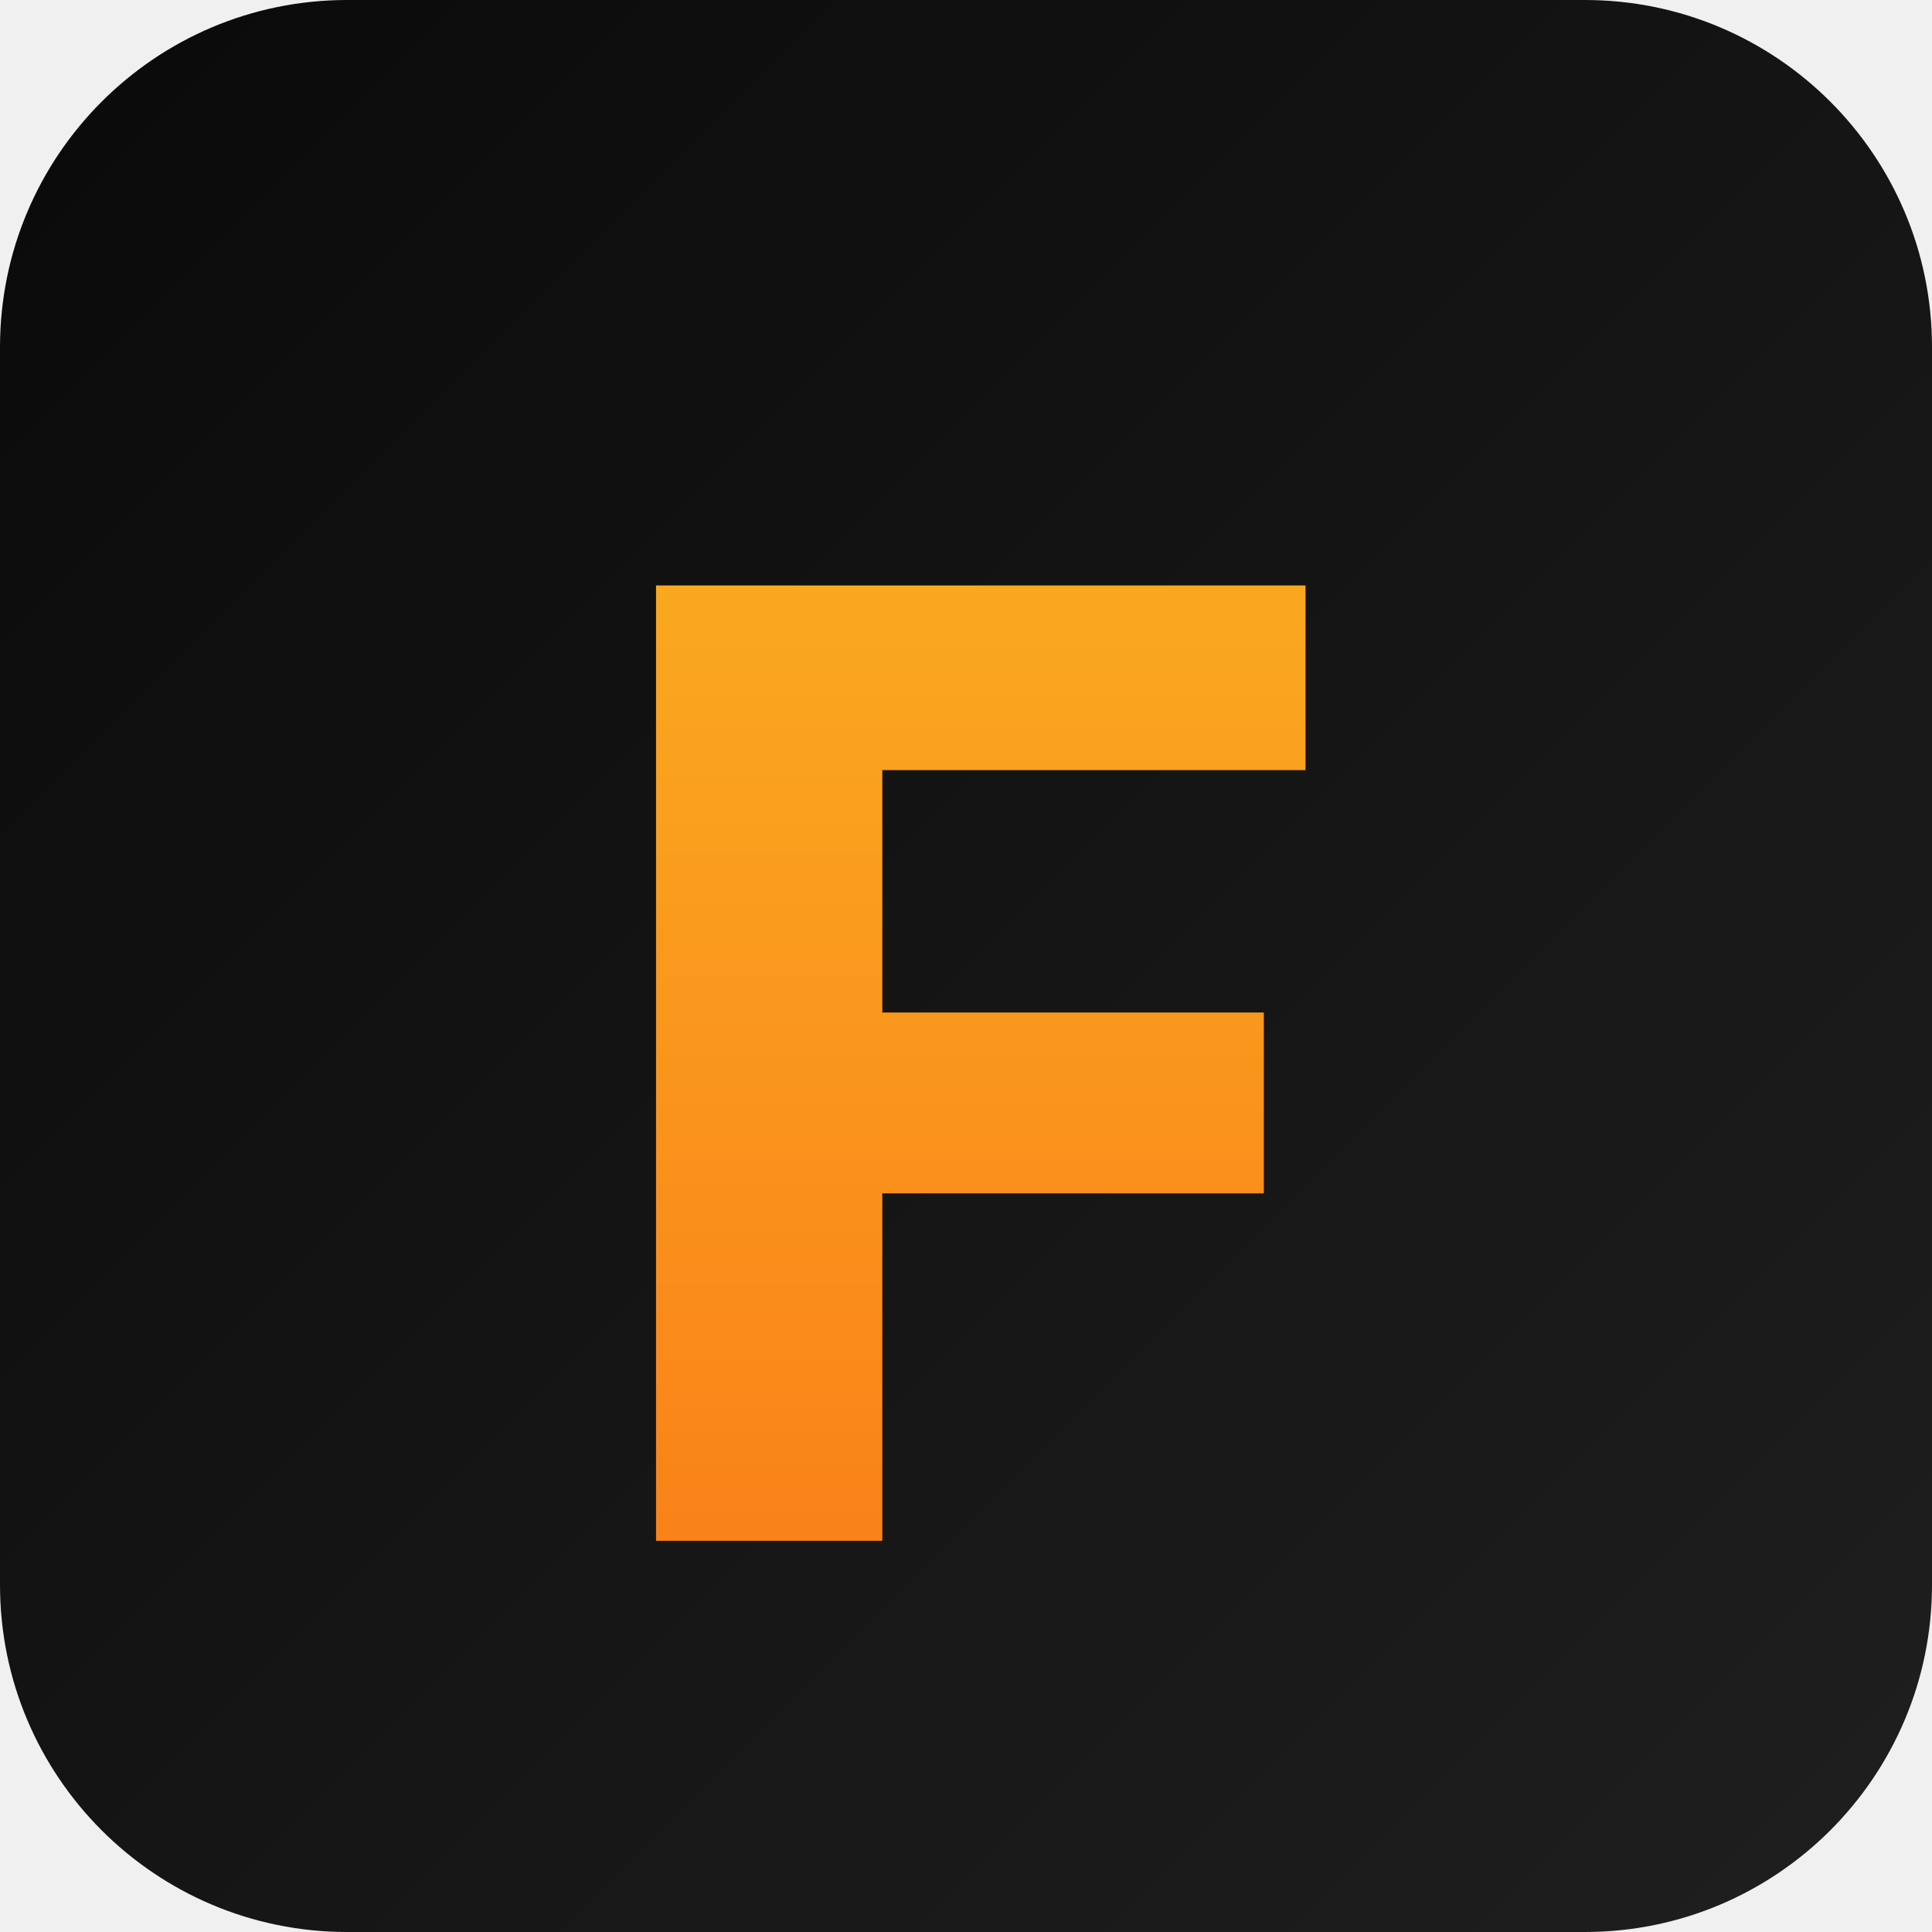
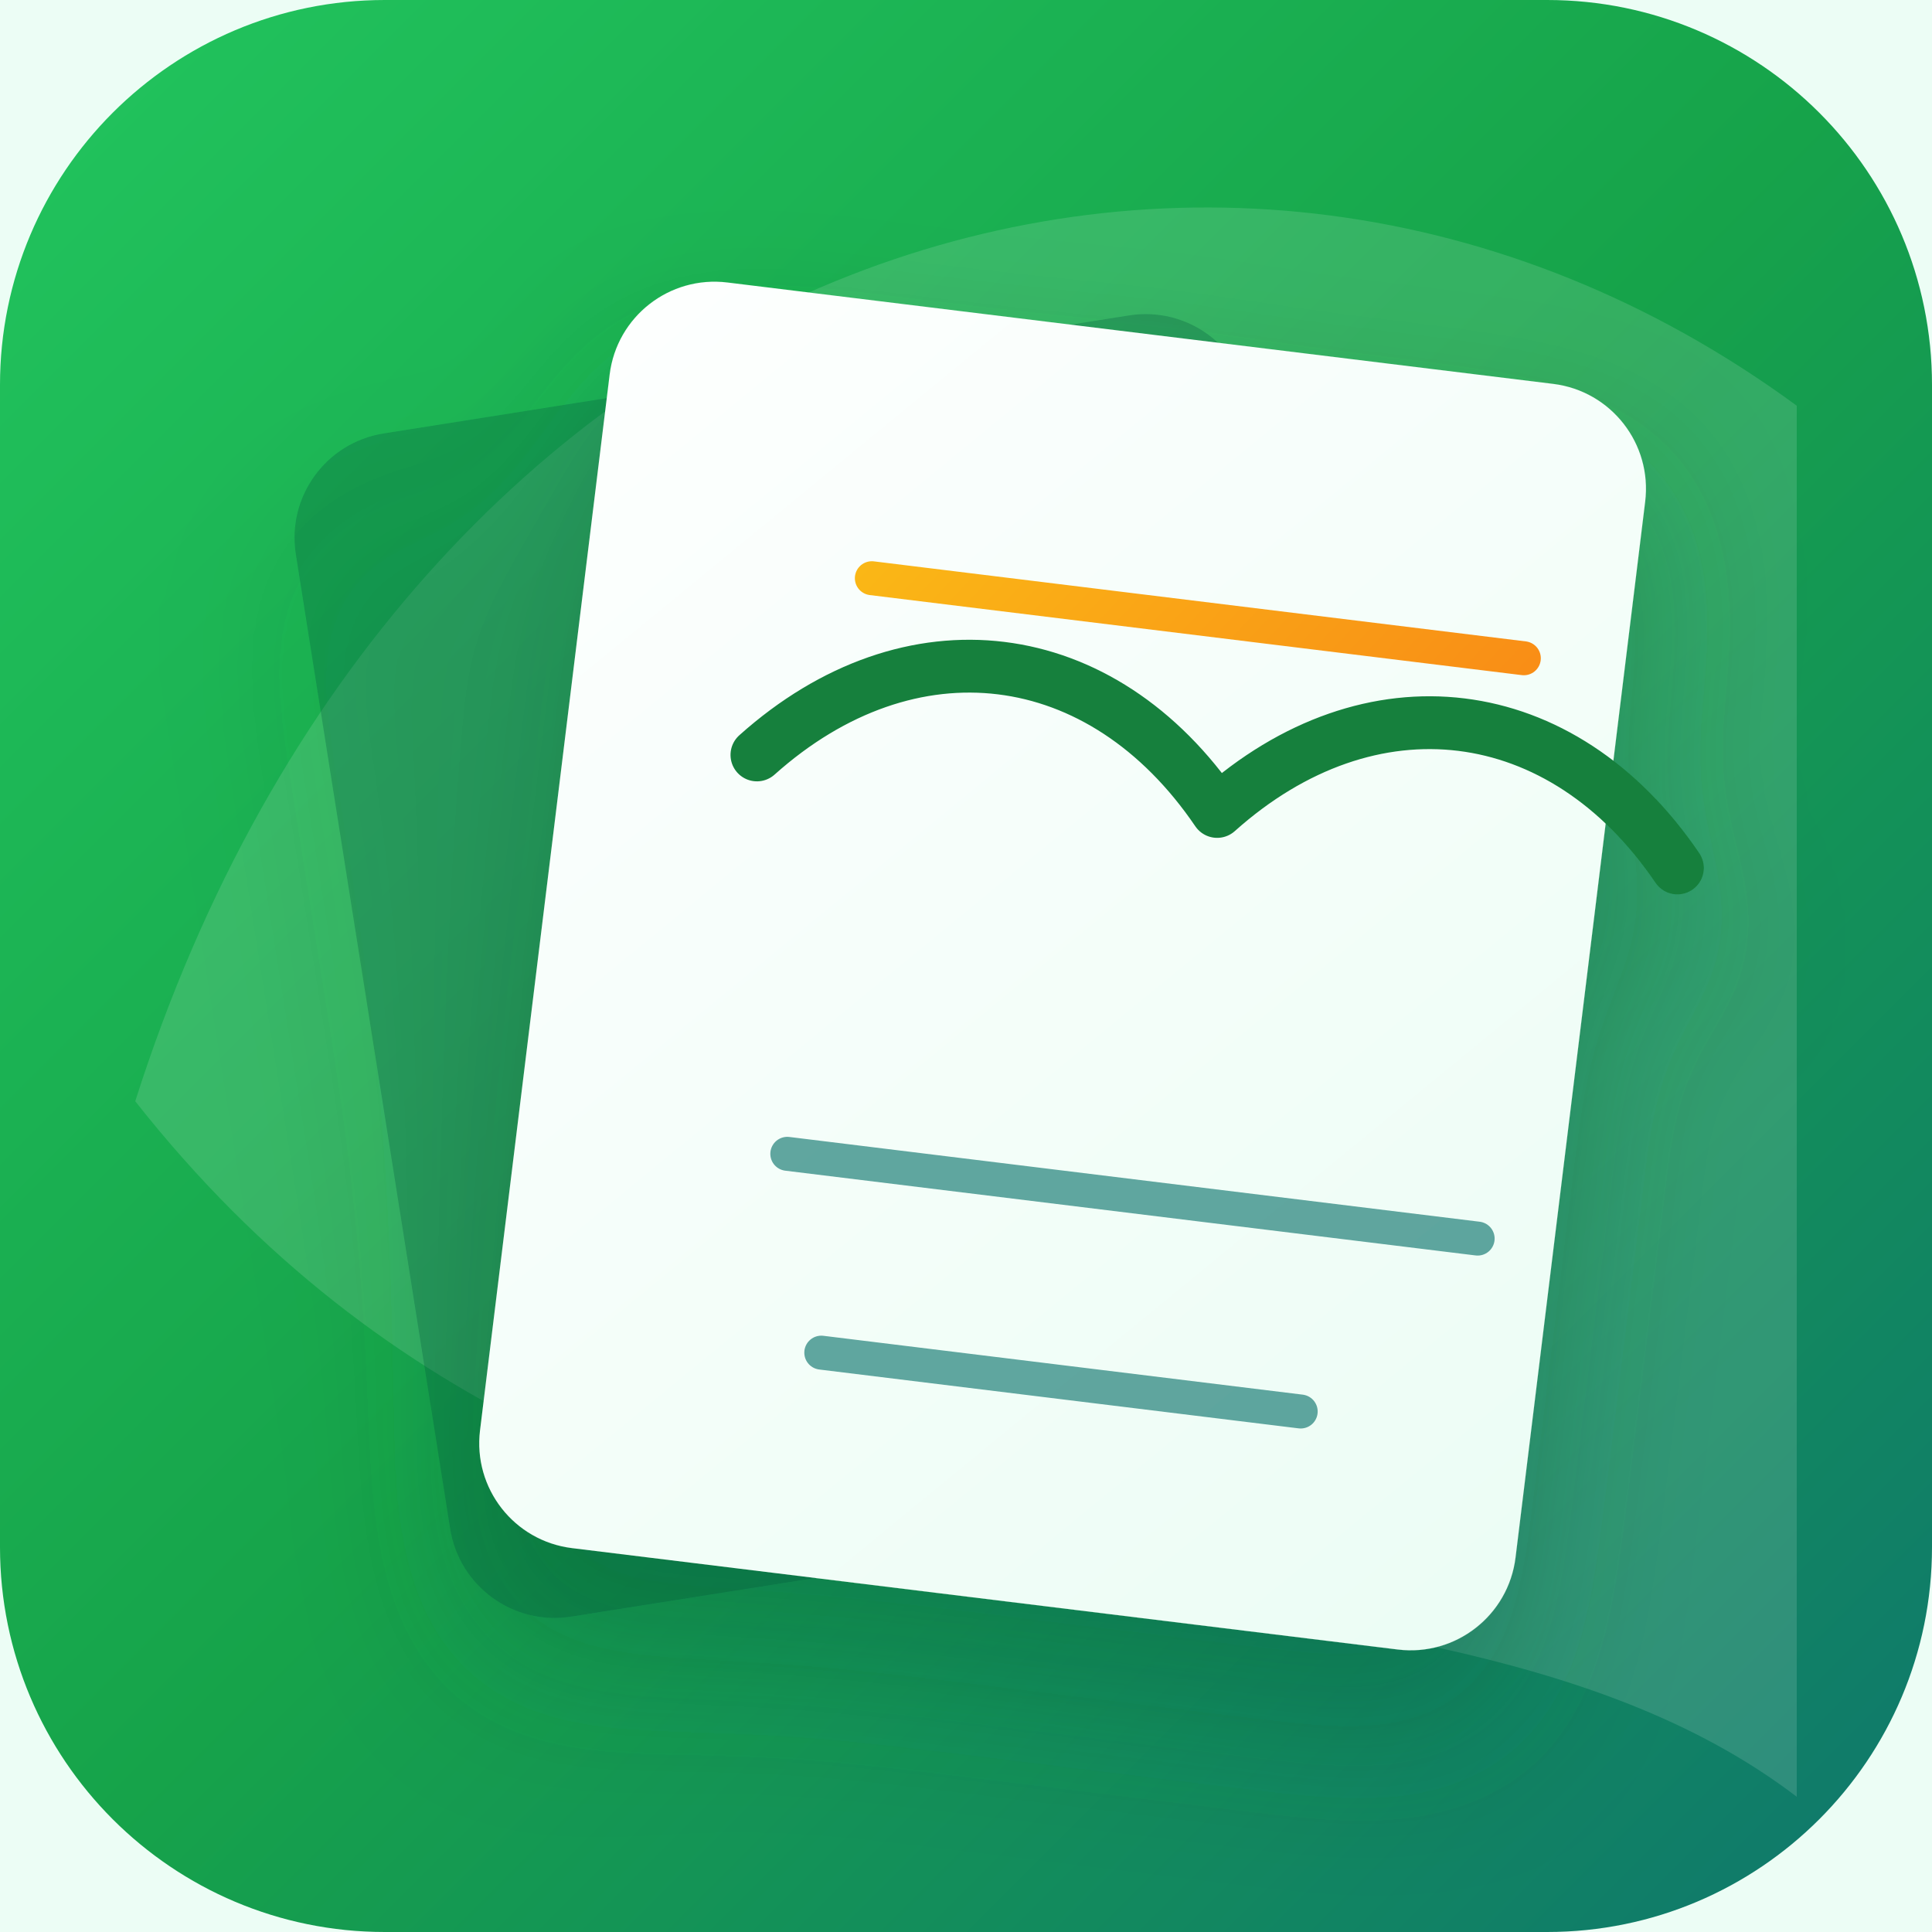
<svg xmlns="http://www.w3.org/2000/svg" width="512" height="512" viewBox="0 0 512 512">
  <defs>
-     <linearGradient id="bg" x1="0" y1="0" x2="512" y2="512" gradientUnits="userSpaceOnUse">
-       <stop offset="0" stop-color="#0a0a0a" />
-       <stop offset="1" stop-color="#1f1f1f" />
+     <linearGradient id="tile" x1="0" y1="0" x2="512" y2="512" gradientUnits="userSpaceOnUse">
+       <stop offset="0" stop-color="#22c55e" />
+       <stop offset="0.5" stop-color="#16a34a" />
+       <stop offset="1" stop-color="#0f766e" />
    </linearGradient>
-     <linearGradient id="fg" x1="0" y1="0" x2="0" y2="512" gradientUnits="userSpaceOnUse">
-       <stop offset="0" stop-color="#fbbf24" />
+     <linearGradient id="card" x1="92.16" y1="87.04" x2="419.84" y2="399.36" gradientUnits="userSpaceOnUse">
+       <stop offset="0" stop-color="#ffffff" />
+       <stop offset="1" stop-color="#ecfdf5" />
+     </linearGradient>
+     <linearGradient id="accent" x1="128" y1="168.96" x2="384" y2="358.4" gradientUnits="userSpaceOnUse">
+       <stop offset="0" stop-color="#facc15" />
      <stop offset="1" stop-color="#f97316" />
    </linearGradient>
+     <filter id="shadow" x="-20%" y="-20%" width="140%" height="150%" color-interpolation-filters="sRGB">
+       <feDropShadow dx="0" dy="23" stdDeviation="20" flood-color="#064e3b" flood-opacity="0.28" />
+     </filter>
  </defs>
-   <rect width="512" height="512" rx="92" fill="url(#bg)" />
-   <text x="50%" y="54%" text-anchor="middle" dominant-baseline="middle" font-family="-apple-system, system-ui, sans-serif" font-weight="800" font-size="348" fill="url(#fg)">F</text>
+   <rect width="512" height="512" fill="#ecfdf5" />
+   <rect x="0" y="0" width="512" height="512" rx="102" fill="url(#tile)" />
+   <path d="M 35.84 291.84 C 107.52 66.56, 322.56 -5.12, 476.16 107.52 L 476.16 476.16 C 368.64 394.24, 168.96 460.8, 35.84 291.84 Z" fill="#ffffff" opacity="0.13" />
+   <g filter="url(#shadow)">
+     <rect x="97.28" y="97.28" width="256" height="317.44" rx="28" fill="#064e3b" opacity="0.28" transform="rotate(-9 225.28 256)" />
+     <rect x="143.36" y="87.04" width="276.48" height="337.92" rx="28" fill="url(#card)" transform="rotate(7 281.6 256)" />
+     <path d="M 199.68 215.04 C 235.52 174.08, 286.72 174.08, 322.56 215.04 C 358.4 174.08, 409.6 174.08, 445.44 215.04" fill="none" stroke="#15803d" stroke-linecap="round" stroke-linejoin="round" stroke-width="14" transform="rotate(7 322.56 215.04)" />
+     <path d="M 230.4 163.84 L 404.48 163.84" fill="none" stroke="url(#accent)" stroke-linecap="round" stroke-width="9" transform="rotate(7 317.44 163.84)" />
+     <path d="M 204.8 317.44 L 389.12 317.44 M 220.16 368.64 L 348.16 368.64" fill="none" stroke="#0f766e" stroke-linecap="round" stroke-width="9" opacity="0.65" transform="rotate(7 302.08 343.04)" />
+   </g>
</svg>
